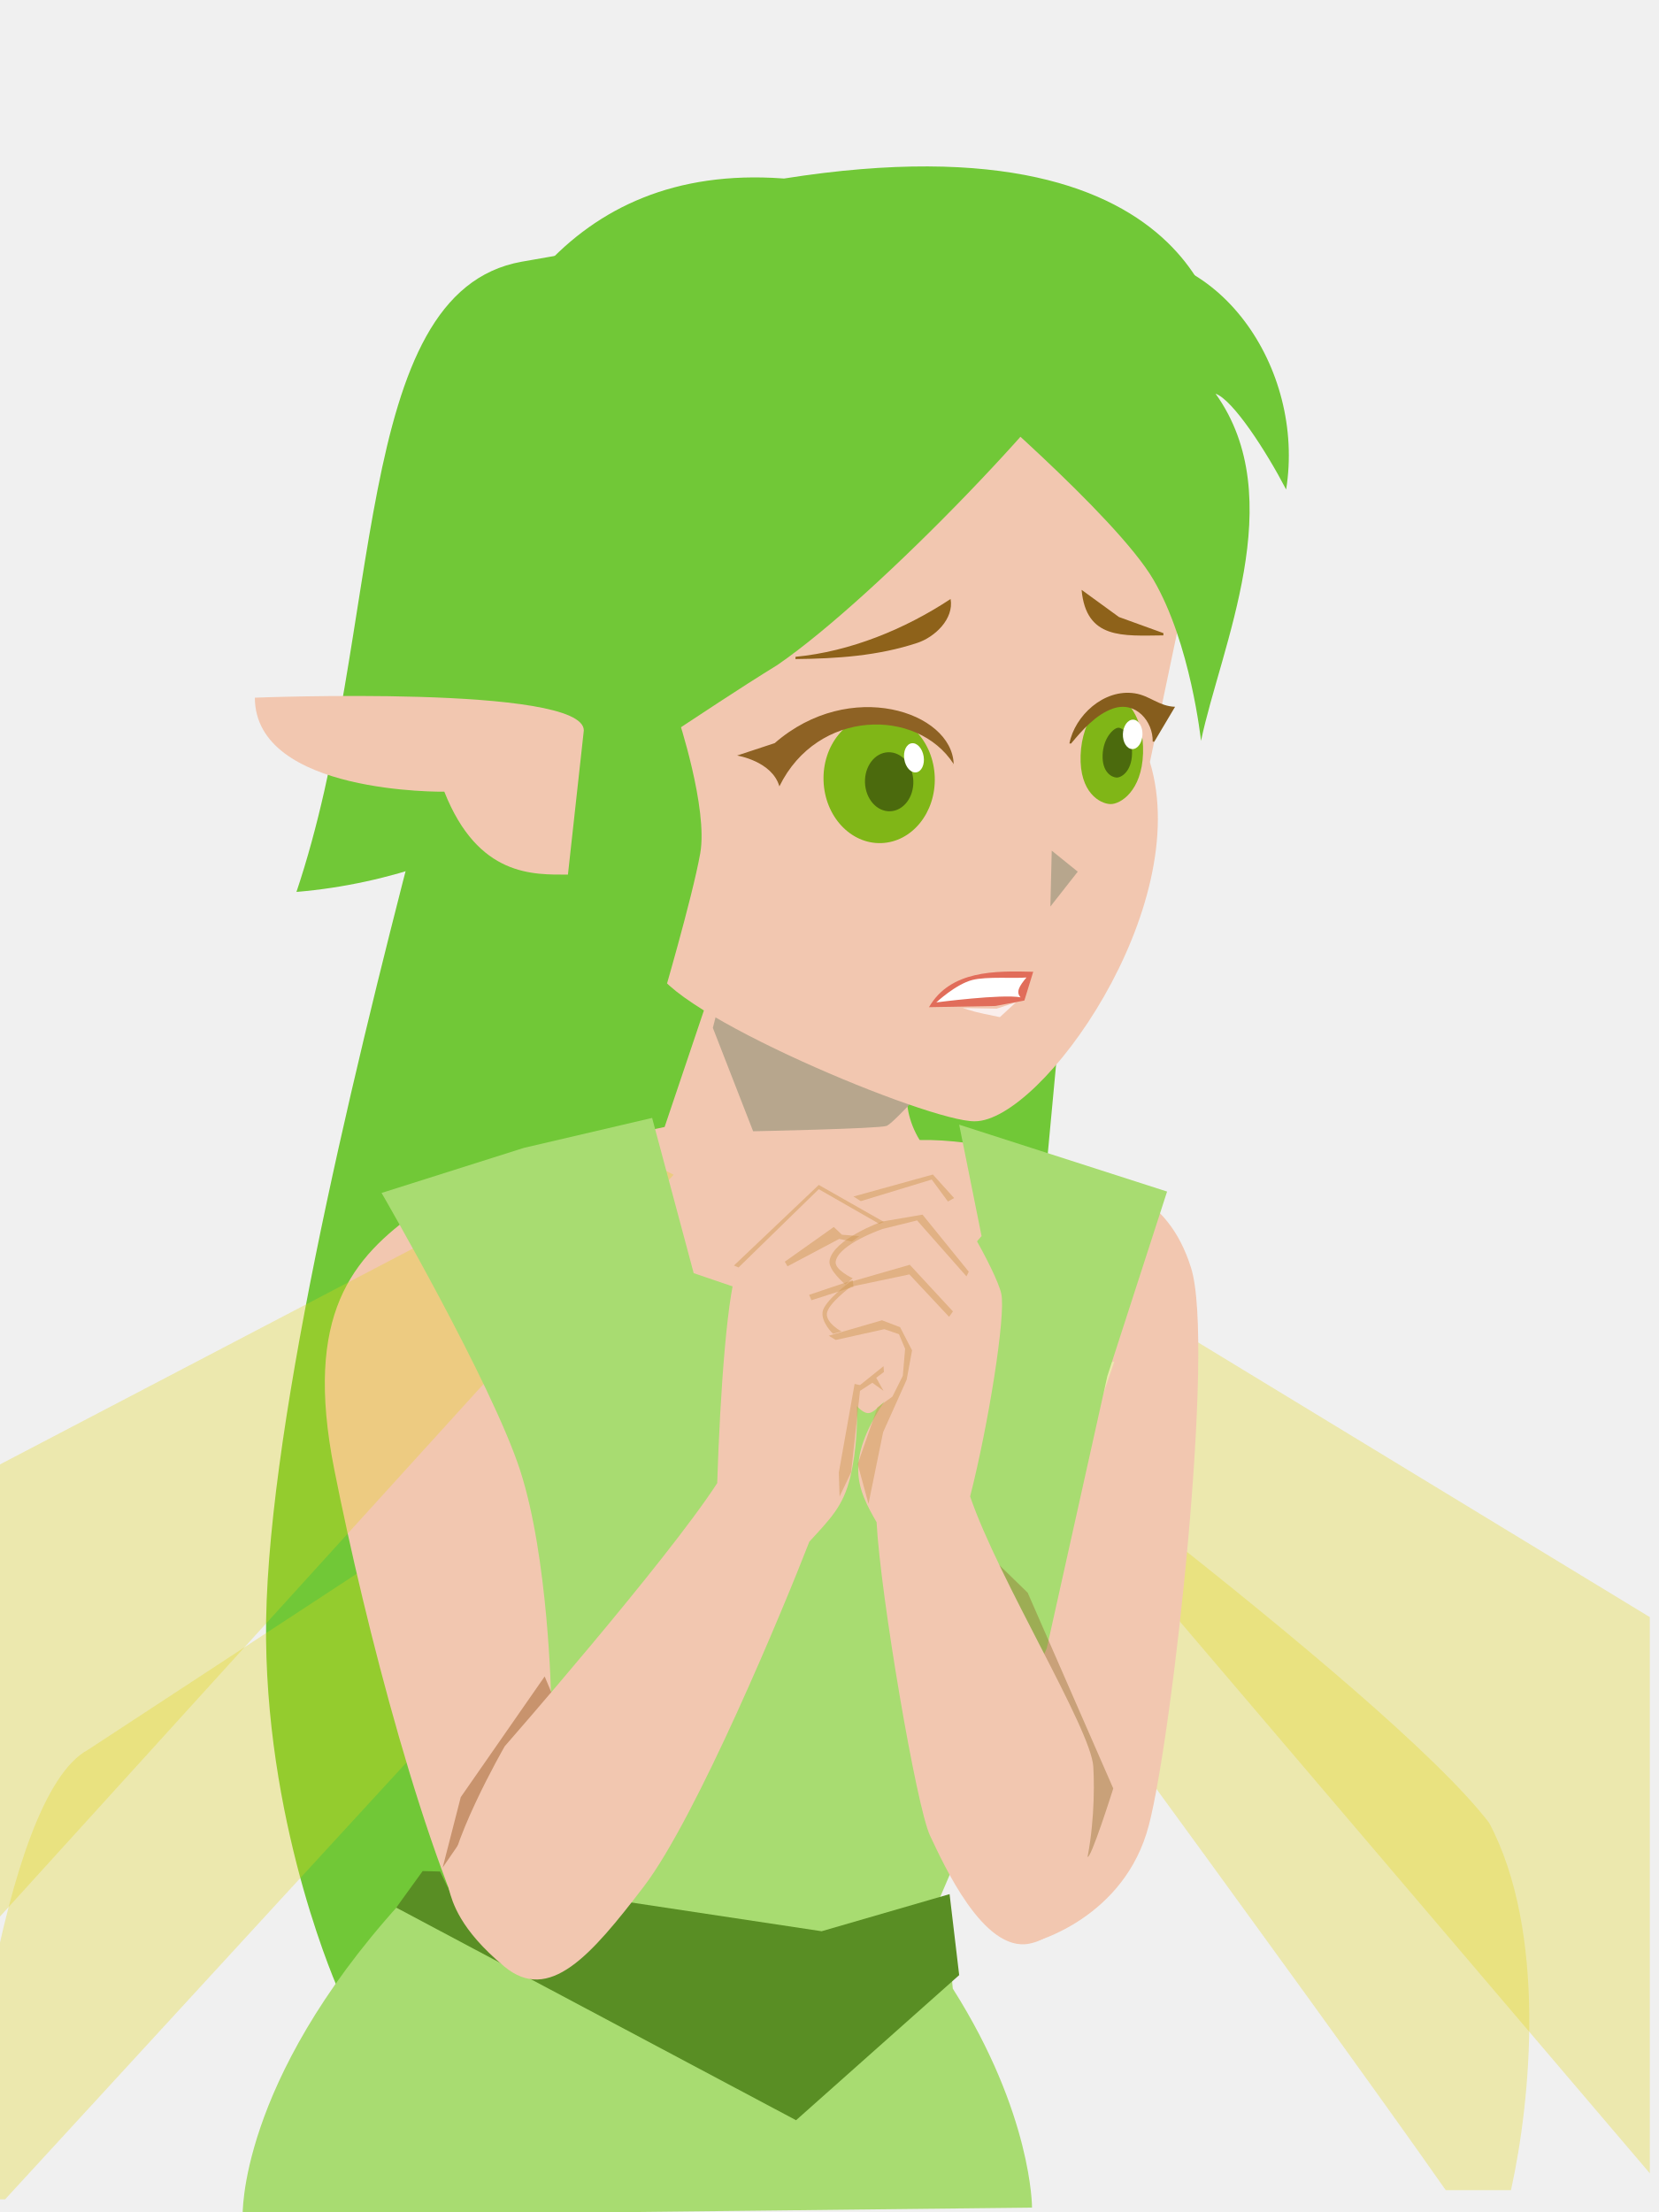
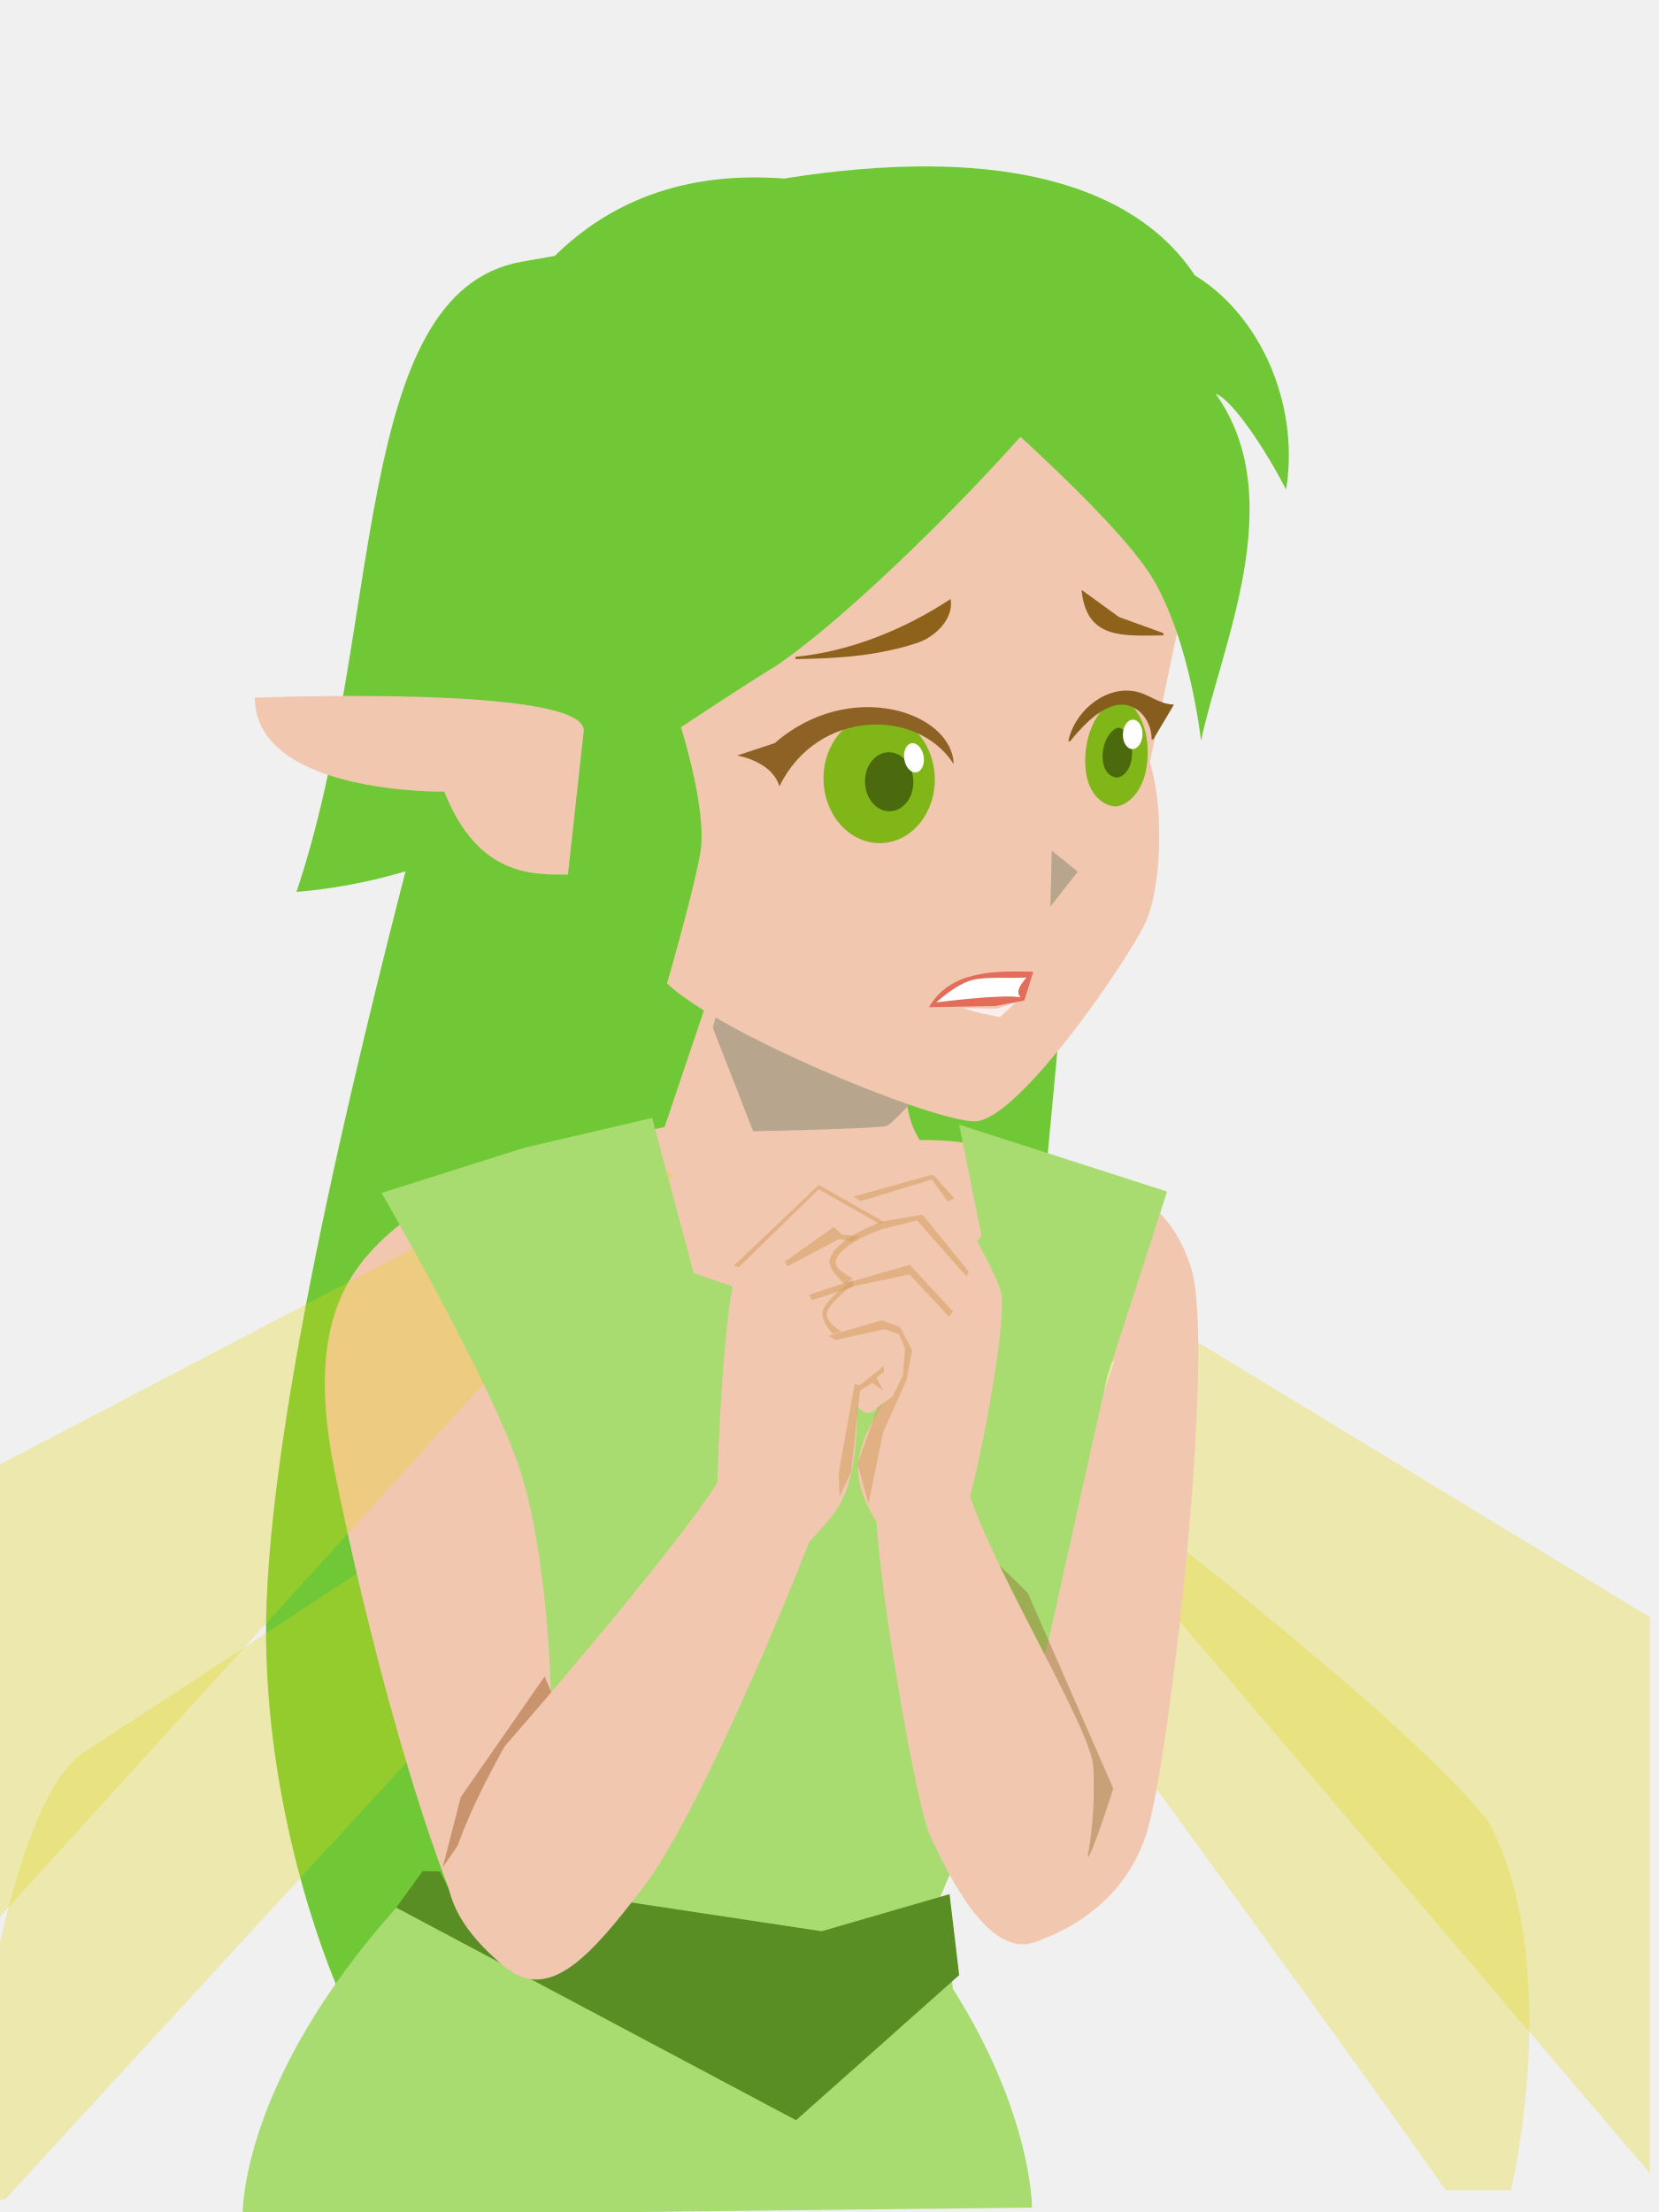
<svg xmlns="http://www.w3.org/2000/svg" width="600" height="800" version="1.1" viewBox="0 0 159 212" id="svg29" xml:space="preserve">
  <defs id="defs29" />
  <path d="m75 17.1c-41.3-2.96-35.2 62.8-35.2 62.8-6.3 24.2-14.5 58.4-14.3 77.2s7.01 33.8 7.01 33.8l30.5-9.49 23.5 10.5 13.7-79.1 5.93-63.5 11.1-15.1s-0.366-23.7-42.1-17.1z" fill="#71c837" id="path1" />
  <g fill="#e1d31c" fill-opacity="0.312" stroke-width="0.265" id="g4" transform="translate(-0.8414185,-1.613189)">
    <path d="m 90.5,115 -3.34,10.6 71.8,84.3 V 156.6 L 90.56,115 Z" id="path2" />
    <path d="m 86.7,129 -0.596,9.12 c 0,0 40.5,55.1 53.3,73.4 h 6.25 c 1.93,-8.72 3.44,-24.8 -2.09,-35.2 -9.75,-12.8 -57,-47.4 -57,-47.4 z" id="path3" />
    <path d="M 64.7,133 9.3,169.3 c -4.29,2.29 -7.31,12.3 -9.35,22.7 v 20.4 h 1.38 l 63.3,-68.9 -0.197,-10.8 z" id="path4" />
  </g>
  <path style="fill:#f2c7b0;fill-opacity:1;stroke:none;stroke-width:0.115;stroke-dasharray:none" d="m 110.11,174.923 c 2.313,-8.94 6.357,-45.984 4.046,-53.399 -2.312,-7.415 -7.74,-7.929 -10.485,-9.178 -2.745,-1.249 -9.937,-3.191 -15.534,-3.087 -2.258,-3.696 -0.787,-7.231 -0.787,-7.231 l -18.306,-9.874 -5.347,15.857 c 0,0 -17.443,3.607 -23.668,8.069 -6.224,4.462 -10.957,9.802 -7.991,24.761 2.966,14.959 8.757,37.454 14.549,48.15 9.346,-7.075 10.964,-19.145 10.964,-19.145 0,0 -4.252,-21.828 -6.688,-30.771 5.37,-5.646 26.316,-4.57 26.316,-4.57 l 29.619,-4.008 -3.329,9.659 -4.908,25.583 0.543,20.373 c 0,0 8.691,-2.249 11.004,-11.189 z" id="path35696-3-5" />
  <path d="m 60.241,108.854 -60.882,31.832 v 43.7 l 65.2,-71.8 c -1.945,-0.916 -3.146,-2.032 -4.318,-3.732 z" fill="#e1d31c" fill-opacity="0.312" stroke-width="0.265" id="path6" />
  <path style="fill:#a8dc71;fill-opacity:1;stroke:none;stroke-width:0.119;stroke-dasharray:none" d="m 91.928,107.791 2.146,10.673 -8.583,10.026 -19.006,-6.469 -3.985,-14.878 -12.304,2.875 -13.626,4.315 c 0,0 10.569,18.232 13.28,26.587 2.712,8.355 2.966,21.721 2.966,21.721 0,0 -3.715,11.3 -8.196,17.43 -1.983,2.713 -4.77,0.231 -6.337,2.431 -15.502,17.161 -15.027,29.914 -15.027,29.914 l 75.655,-0.836 c 0,0 0.032,-8.959 -7.596,-20.992 -0.415,-5.238 -1.226,-8.733 -1.226,-8.733 l 10.239,-23.898 5.798,-26.058 5.728,-17.7 z" id="path35702-1" />
  <path style="fill:#8d6a2a;fill-opacity:0.41;stroke:none;stroke-width:0.119;stroke-dasharray:none;stroke-opacity:0.526" d="m 94.513,148.77 3.983,3.879 8.2,18.759 c 0,0 -2.256,7.166 -2.486,6.519 -0.23,-0.647 -9.697,-29.157 -9.697,-29.157 z" id="path35705" />
  <path style="fill:#cf9854;fill-opacity:0.479;stroke:none;stroke-width:0.119;stroke-dasharray:none" d="M 95.441,129.022 Z" id="path35691-1" />
  <path style="fill:#975520;fill-opacity:0.459;stroke:none;stroke-width:0.119;stroke-dasharray:none;stroke-opacity:0.526" d="m 52.202,160.672 -8.042,11.567 -1.731,6.742 10.837,-15.766 z" id="path35706" />
  <g fill="none" stroke-linecap="round" stroke-linejoin="round" id="g11">
    <circle r="0" stroke="#c53822" stroke-width="2.26" style="paint-order:stroke markers fill" id="circle6" />
    <g stroke="#924019" id="g9">
      <circle r="0" stroke-width="1.29" style="paint-order:stroke markers fill" id="circle7" />
      <circle transform="scale(1,-1)" r="0" stroke-width="3.6" style="paint-order:stroke markers fill" id="circle8" />
      <circle transform="scale(1,-1)" r="0" stroke-width="3.6" style="paint-order:stroke markers fill" id="circle9" />
    </g>
    <circle transform="scale(1,-1)" r="0" stroke="#4d4320" stroke-width="4.38" style="paint-order:stroke markers fill" id="circle10" />
    <circle transform="scale(1,-1)" r="0" stroke="#4d4320" stroke-width="3.52" style="paint-order:stroke markers fill" id="circle11" />
  </g>
  <path d="m70.3 90.8-1.98 7.71 3.86 9.91s12.1-0.238 12.8-0.516 4.57-4.65 4.57-4.65l-0.215-7.2z" fill="#b7a68d" id="path13" />
-   <path d="m 114.418,52.97 -4.21,20.069 c 4.253,13.952 -10.376,34.442 -16.788,34.425 -4.358,0.079 -29.679,-10.471 -30.689,-14.917 0,0 -21.115,-11.72 -24.331,-22.634 -3.216,-10.915 -1.733,-48.586 35.871,-47.416 37.604,1.188 37.064,32.77 37.064,32.77 z" fill="#f2c7b0" id="path14" style="stroke-width:1.027" />
-   <path d="m 109.55,72.217 c -0.121,3.588 -2.168,4.88 -3.137,4.847 -0.968,-0.033 -2.969,-1.077 -2.847,-4.669 0.121,-3.588 2.291,-5.706 3.26,-5.673 0.968,0.033 2.846,1.897 2.725,5.485 z" fill="#80b617" stroke-width="1.499" id="path15" />
+   <path d="m 114.418,52.97 -4.21,20.069 c 1.456,4.775 0.981,12.036 -0.296,15.097 -1.37,3.284 -12.275,19.34 -16.492,19.329 -4.358,0.079 -29.679,-10.471 -30.689,-14.917 0,0 -21.115,-11.72 -24.331,-22.634 -3.216,-10.915 -1.733,-48.586 35.871,-47.416 37.604,1.188 37.064,32.77 37.064,32.77 z" fill="#f2c7b0" id="path14" style="stroke-width:1.027" />
+   <path d="m 109.993,72.438 c -0.121,3.588 -2.168,4.88 -3.137,4.847 -0.968,-0.033 -2.969,-1.077 -2.847,-4.669 0.121,-3.588 2.291,-5.706 3.26,-5.673 0.968,0.033 2.846,1.897 2.725,5.485 z" fill="#80b617" stroke-width="1.499" id="path15" />
  <path d="m 108.493,72.281 c -0.056,1.659 -1.02,2.257 -1.478,2.241 -0.456,-0.015 -1.396,-0.499 -1.34,-2.156 0.056,-1.659 1.078,-2.635 1.533,-2.62 0.456,0.015 1.341,0.879 1.285,2.535 z" fill="#4b6a0d" stroke-width="0.7" id="path16" />
  <path d="m 100.799,81.526 2.494,2.015 -2.623,3.343 z" fill="#b7a68d" id="path21" style="stroke-width:1.027" />
  <ellipse cx="110.872" cy="66.677" rx="0.939" ry="1.41" fill="#ffffff" id="ellipse22" style="stroke-width:1.027" transform="rotate(1.934821)" />
  <path d="m 64.959,68.709 c 0,0 2.92,8.774 2.152,13.08 -0.768,4.307 -3.734,14.382 -3.734,14.382 l -22.549,-0.529 6.234,-31.53 z" fill="#71c837" id="path23" style="stroke-width:1.027" />
  <path d="M 105.647,31.662 C 103.065,37.258 84.228,57.053 74.512,63.729 59.436,73.025 46.854,83.926 28.412,85.483 36.853,60.353 33.498,28.042 49.994,25.083 c 16.497,-2.96 43.026,-6.685 55.655,6.519 z" fill="#71c837" id="path26" style="stroke-width:1.027" />
  <path d="m 91.878,36.6 c 0,0 15.067,12.816 18.657,18.941 3.589,6.125 4.571,15.463 4.571,15.463 1.898,-9.041 8.598,-23.223 1.396,-33.272 1.667,0.598 4.822,5.455 6.763,9.183 1.859,-11.644 -6.571,-23.925 -17.848,-22.505 -2.123,-2.383 -15.917,-9.513 -17.856,-5.186 z" fill="#71c837" id="path27" style="stroke-width:1.027" />
  <path d="m 55.953,70.006 c 0.01,-4.392 -31.527,-3.14 -31.527,-3.14 0.021,9.296 18.158,9.01 18.158,9.01 3.245,8.204 8.558,7.945 11.848,7.946 z" fill="#f2c7b0" id="path28" style="stroke-width:1.027" />
  <ellipse cx="81.693" cy="77.456" rx="5.332" ry="6.15" fill="#80b617" id="ellipse17" style="stroke-width:1.027" transform="rotate(-1.932665)" />
  <path d="M 91.39,73.212 C 87.918,67.826 78.347,67.909 74.697,75.366 73.994,72.939 70.643,72.412 70.643,72.412 l 3.608,-1.192 c 7.201,-6.276 16.981,-3.004 17.149,1.993 -0.491,0.41 -0.011,3.56e-4 -0.011,3.56e-4 z" fill="#8e6224" id="path18" style="stroke-width:1.027" />
  <ellipse cx="82.642" cy="77.756" rx="2.318" ry="2.83" fill="#4b6a0d" stroke-width="1.345" id="ellipse28" transform="rotate(-1.932665)" />
  <ellipse transform="matrix(0.989686,-0.143254,0.1551719,0.9878875,0,0)" cx="75.269" cy="84.435" rx="0.938" ry="1.411" fill="#ffffff" id="ellipse29" style="stroke-width:1.027" />
-   <path style="fill:#865d1d;stroke:none;stroke-width:0.152" d="m 102.496,71.255 0.156,0.005 c 1.056,-1.262 2.374,-2.785 4.021,-3.353 2.188,-0.755 3.848,1.247 3.801,3.172 l 0.156,0.005 1.989,-3.345 c -1.56,-0.053 -2.403,-1.066 -3.865,-1.29 -2.976,-0.455 -5.749,2.159 -6.259,4.805 z" id="path4471" />
+   <path style="fill:#865d1d;stroke:none;stroke-width:0.152" d="m 102.391,71.046 0.156,0.005 c 1.056,-1.262 2.374,-2.785 4.021,-3.353 2.188,-0.755 3.848,1.247 3.801,3.172 l 0.156,0.005 1.989,-3.345 c -1.56,-0.053 -2.403,-1.066 -3.865,-1.29 -2.976,-0.455 -5.749,2.159 -6.259,4.805 z" id="path4471" />
  <path d="m 95.521,96.67 1.839,-0.599 -1.531,1.413 c -2.811,-0.573 -2.326,-0.513 -3.575,-0.876 z" fill="#faeeec" id="path19" style="stroke-width:1.045" />
  <path style="fill:#e16d5a;stroke:none;stroke-width:0.621" d="m 89.036,96.529 6.364,-0.116 2.777,-0.523 0.848,-2.755 c -3.641,-0.094 -7.931,-0.159 -9.99,3.394 z" id="path2686" />
  <path style="fill:#8e621a;stroke:none;stroke-width:0.814" d="m 91.105,57.408 c -4.357,2.88 -9.62,5.043 -14.861,5.54 l -0.007,0.216 c 3.937,-0.036 7.939,-0.301 11.706,-1.558 1.638,-0.547 3.499,-2.278 3.163,-4.197 z" id="path866-7" />
  <path style="fill:#8e621a;stroke:none;stroke-width:0.814" d="m 103.66,56.531 c 0.44,4.768 3.941,4.401 7.837,4.365 l 0.007,-0.216 -4.264,-1.545 z" id="path805-5" />
  <path style="fill:#ffffff;fill-opacity:1;stroke-width:0.14;stroke-opacity:0.526" d="m 89.738,96.071 c 0,0 6.266,-0.822 8.076,-0.485 -0.458,-0.493 -0.158,-1.041 0.562,-1.903 -1.076,0.108 -3.82,-0.112 -5.183,0.238 -1.604,0.412 -3.455,2.15 -3.455,2.15 z" id="path6142" />
  <path style="fill:#598e24;fill-opacity:1;stroke:none;stroke-width:0.119;stroke-dasharray:none" d="m 91.009,181.534 0.92,7.762 -15.634,13.908 -38.318,-20.376 2.531,-3.503 1.671,0.042 1.293,2.645 0.513,-2.168 34.762,5.247 z" id="path35703-8" />
  <path style="fill:#f2c7b0;fill-opacity:1;stroke-width:0.215;stroke-opacity:0.526" d="m 98.635,186.284 c 5.782,-1.109 6.425,-12.298 6.148,-16.963 -0.216,-3.639 -9.077,-17.899 -11.805,-25.899 1.744,-6.817 3.432,-17.324 2.988,-19.419 -0.444,-2.095 -4.938,-10.028 -6.407,-10.786 -1.469,-0.759 -7.561,1.967 -7.561,1.967 0,0 -2.2,-1.35 -3.495,-1.401 -1.295,-0.051 -6.622,5.394 -7.697,7.415 -1.075,2.021 -1.794,12.293 -2.068,20.946 -4.894,7.544 -20.367,25.224 -20.367,25.224 0,0 -5.704,9.894 -5.341,13.728 0.327,1.173 1.005,3.804 5.303,7.376 4.298,3.572 8.296,-1.021 13.366,-7.657 5.07,-6.637 13.415,-26.726 15.87,-33.06 2.012,-2.195 3.234,-3.388 3.909,-6.136 0.675,-2.748 0.701,-5.617 0.641,-6.854 1.16,1.165 1.423,0.668 2.631,-0.43 -3.818,5.74 -2.585,8.356 -0.738,11.55 0.369,7.001 3.82,27.31 5.129,30.056 1.308,2.746 5.088,11.189 9.495,10.344 z" id="path6143-2" />
  <path style="fill:#cf9854;fill-opacity:0.479;stroke-width:0.215;stroke-opacity:0.526" d="m 81.574,141.1 0.85,-7.798 1.183,-0.776 1.072,0.776 -0.702,-1.257 0.739,-0.554 -0.037,-0.554 -2.255,1.811 -0.517,-0.111 -1.515,8.501 0.074,2.291 z" id="path6144-9" />
  <path style="fill:#cf9854;fill-opacity:0.479;stroke-width:0.215;stroke-opacity:0.526" d="m 79.431,128.016 0.665,0.407 4.657,-1.035 1.404,0.48 0.591,1.404 -0.222,2.587 -0.998,1.996 -1.441,1.035 -1.885,5.433 1.035,3.807 1.404,-6.874 2.255,-5.027 0.517,-2.809 -1.146,-2.218 -1.737,-0.665 z" id="path6145-1" />
  <path style="fill:#cf9854;fill-opacity:0.479;stroke-width:0.215;stroke-opacity:0.526" d="m 90.962,126.205 0.37,-0.517 -4.139,-4.472 -5.766,1.663 c 0,0 -2.436,1.828 -2.587,2.846 -0.152,1.018 0.998,2.107 0.998,2.107 l 0.813,-0.222 c 0,0 -1.457,-0.773 -1.404,-1.7 0.053,-0.927 2.291,-2.587 2.291,-2.587 l 5.618,-1.183 z" id="path6146-2" />
  <path style="fill:#cf9854;fill-opacity:0.479;stroke-width:0.215;stroke-opacity:0.526" d="m 92.625,122.325 -4.731,-5.359 -3.289,0.813 c 0,0 -4.186,1.43 -4.509,3.105 -0.156,0.806 1.626,1.626 1.626,1.626 l -0.702,0.591 c 0,0 -1.674,-1.39 -1.515,-2.291 0.361,-2.056 5.027,-3.733 5.027,-3.733 l 3.881,-0.665 4.435,5.47 z" id="path6147-7" />
  <path style="fill:#cf9854;fill-opacity:0.479;stroke-width:0.215;stroke-opacity:0.526" d="m 77.768,124.616 4.029,-1.294 -0.074,-0.628 -4.176,1.404 z" id="path6148-0" />
  <path style="fill:#cf9854;fill-opacity:0.479;stroke-width:0.215;stroke-opacity:0.526" d="m 75.217,120.92 4.694,-3.326 0.776,0.739 1.663,0.148 -0.702,0.517 -1.22,-0.259 -4.953,2.624 z" id="path6149-9" />
  <path style="fill:#cf9854;fill-opacity:0.479;stroke-width:0.215;stroke-opacity:0.526" d="m 70.782,121.475 7.688,-7.503 5.803,3.326 0.444,-0.185 -6.246,-3.548 -8.131,7.725 z" id="path6150-3" />
  <path style="fill:#cf9854;fill-opacity:0.479;stroke-width:0.215;stroke-opacity:0.526" d="m 82.498,115.118 6.801,-2.07 1.552,2.107 0.591,-0.333 -2.033,-2.255 -7.614,2.107 z" id="path6151-6" />
</svg>
